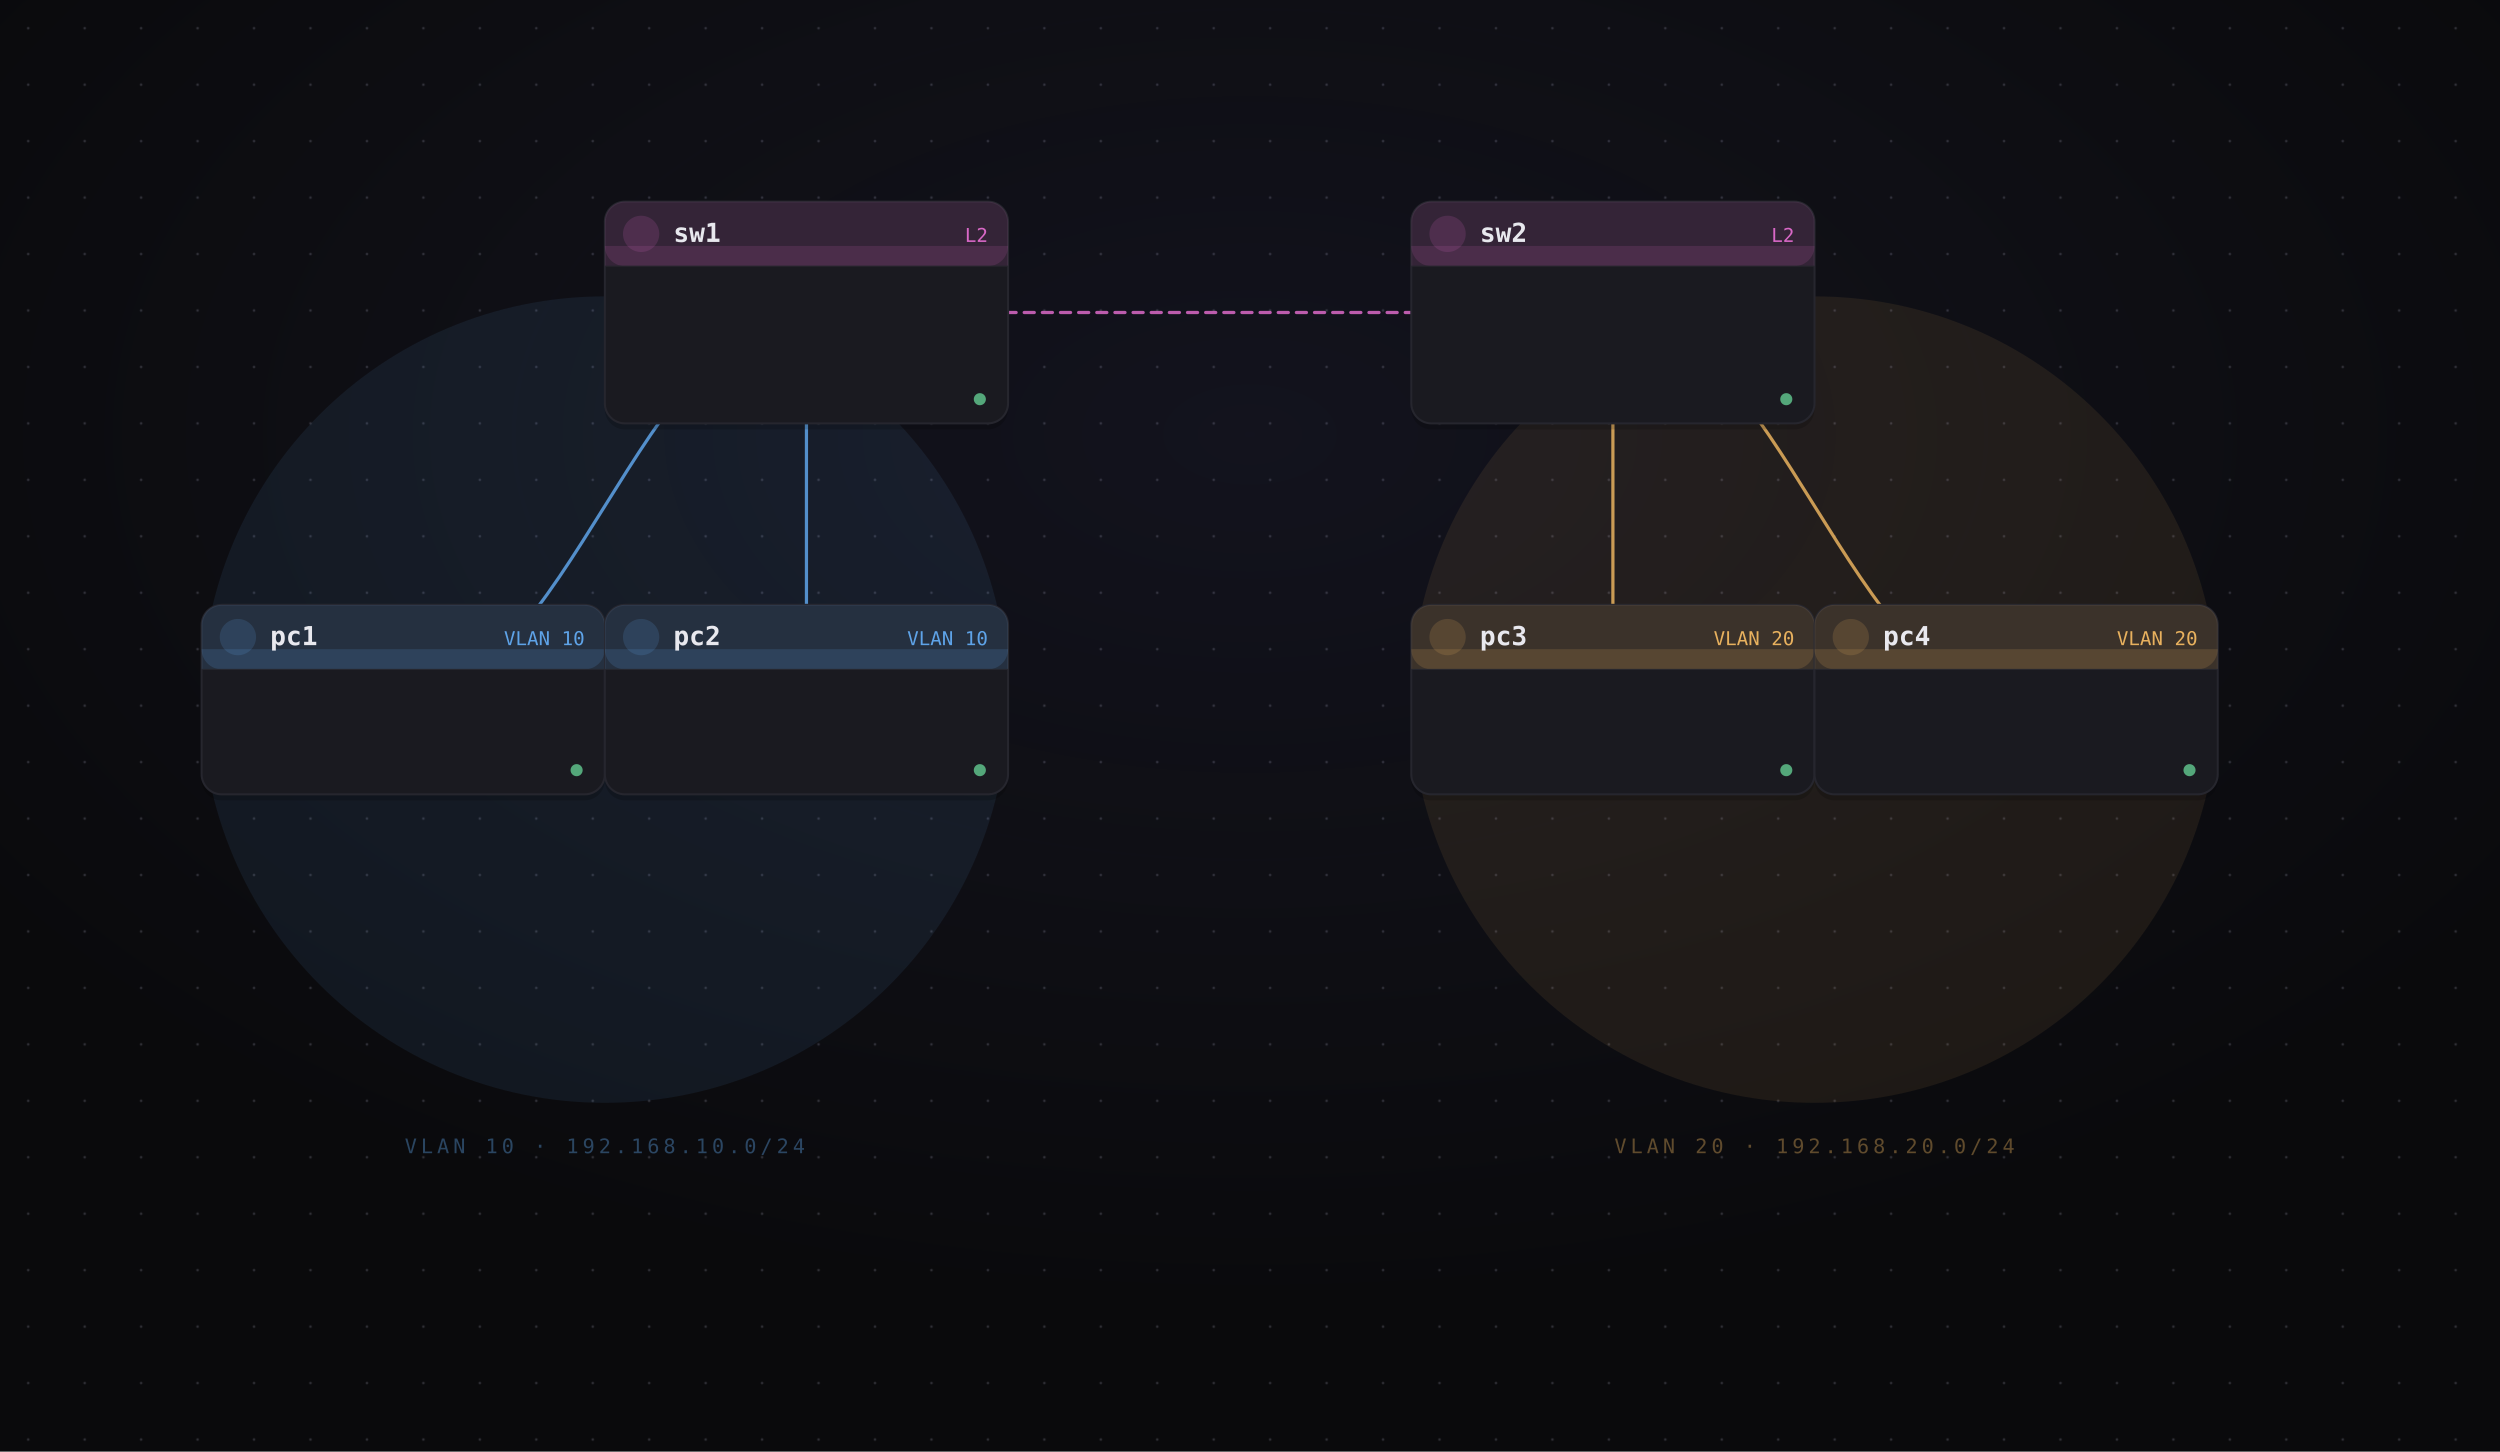
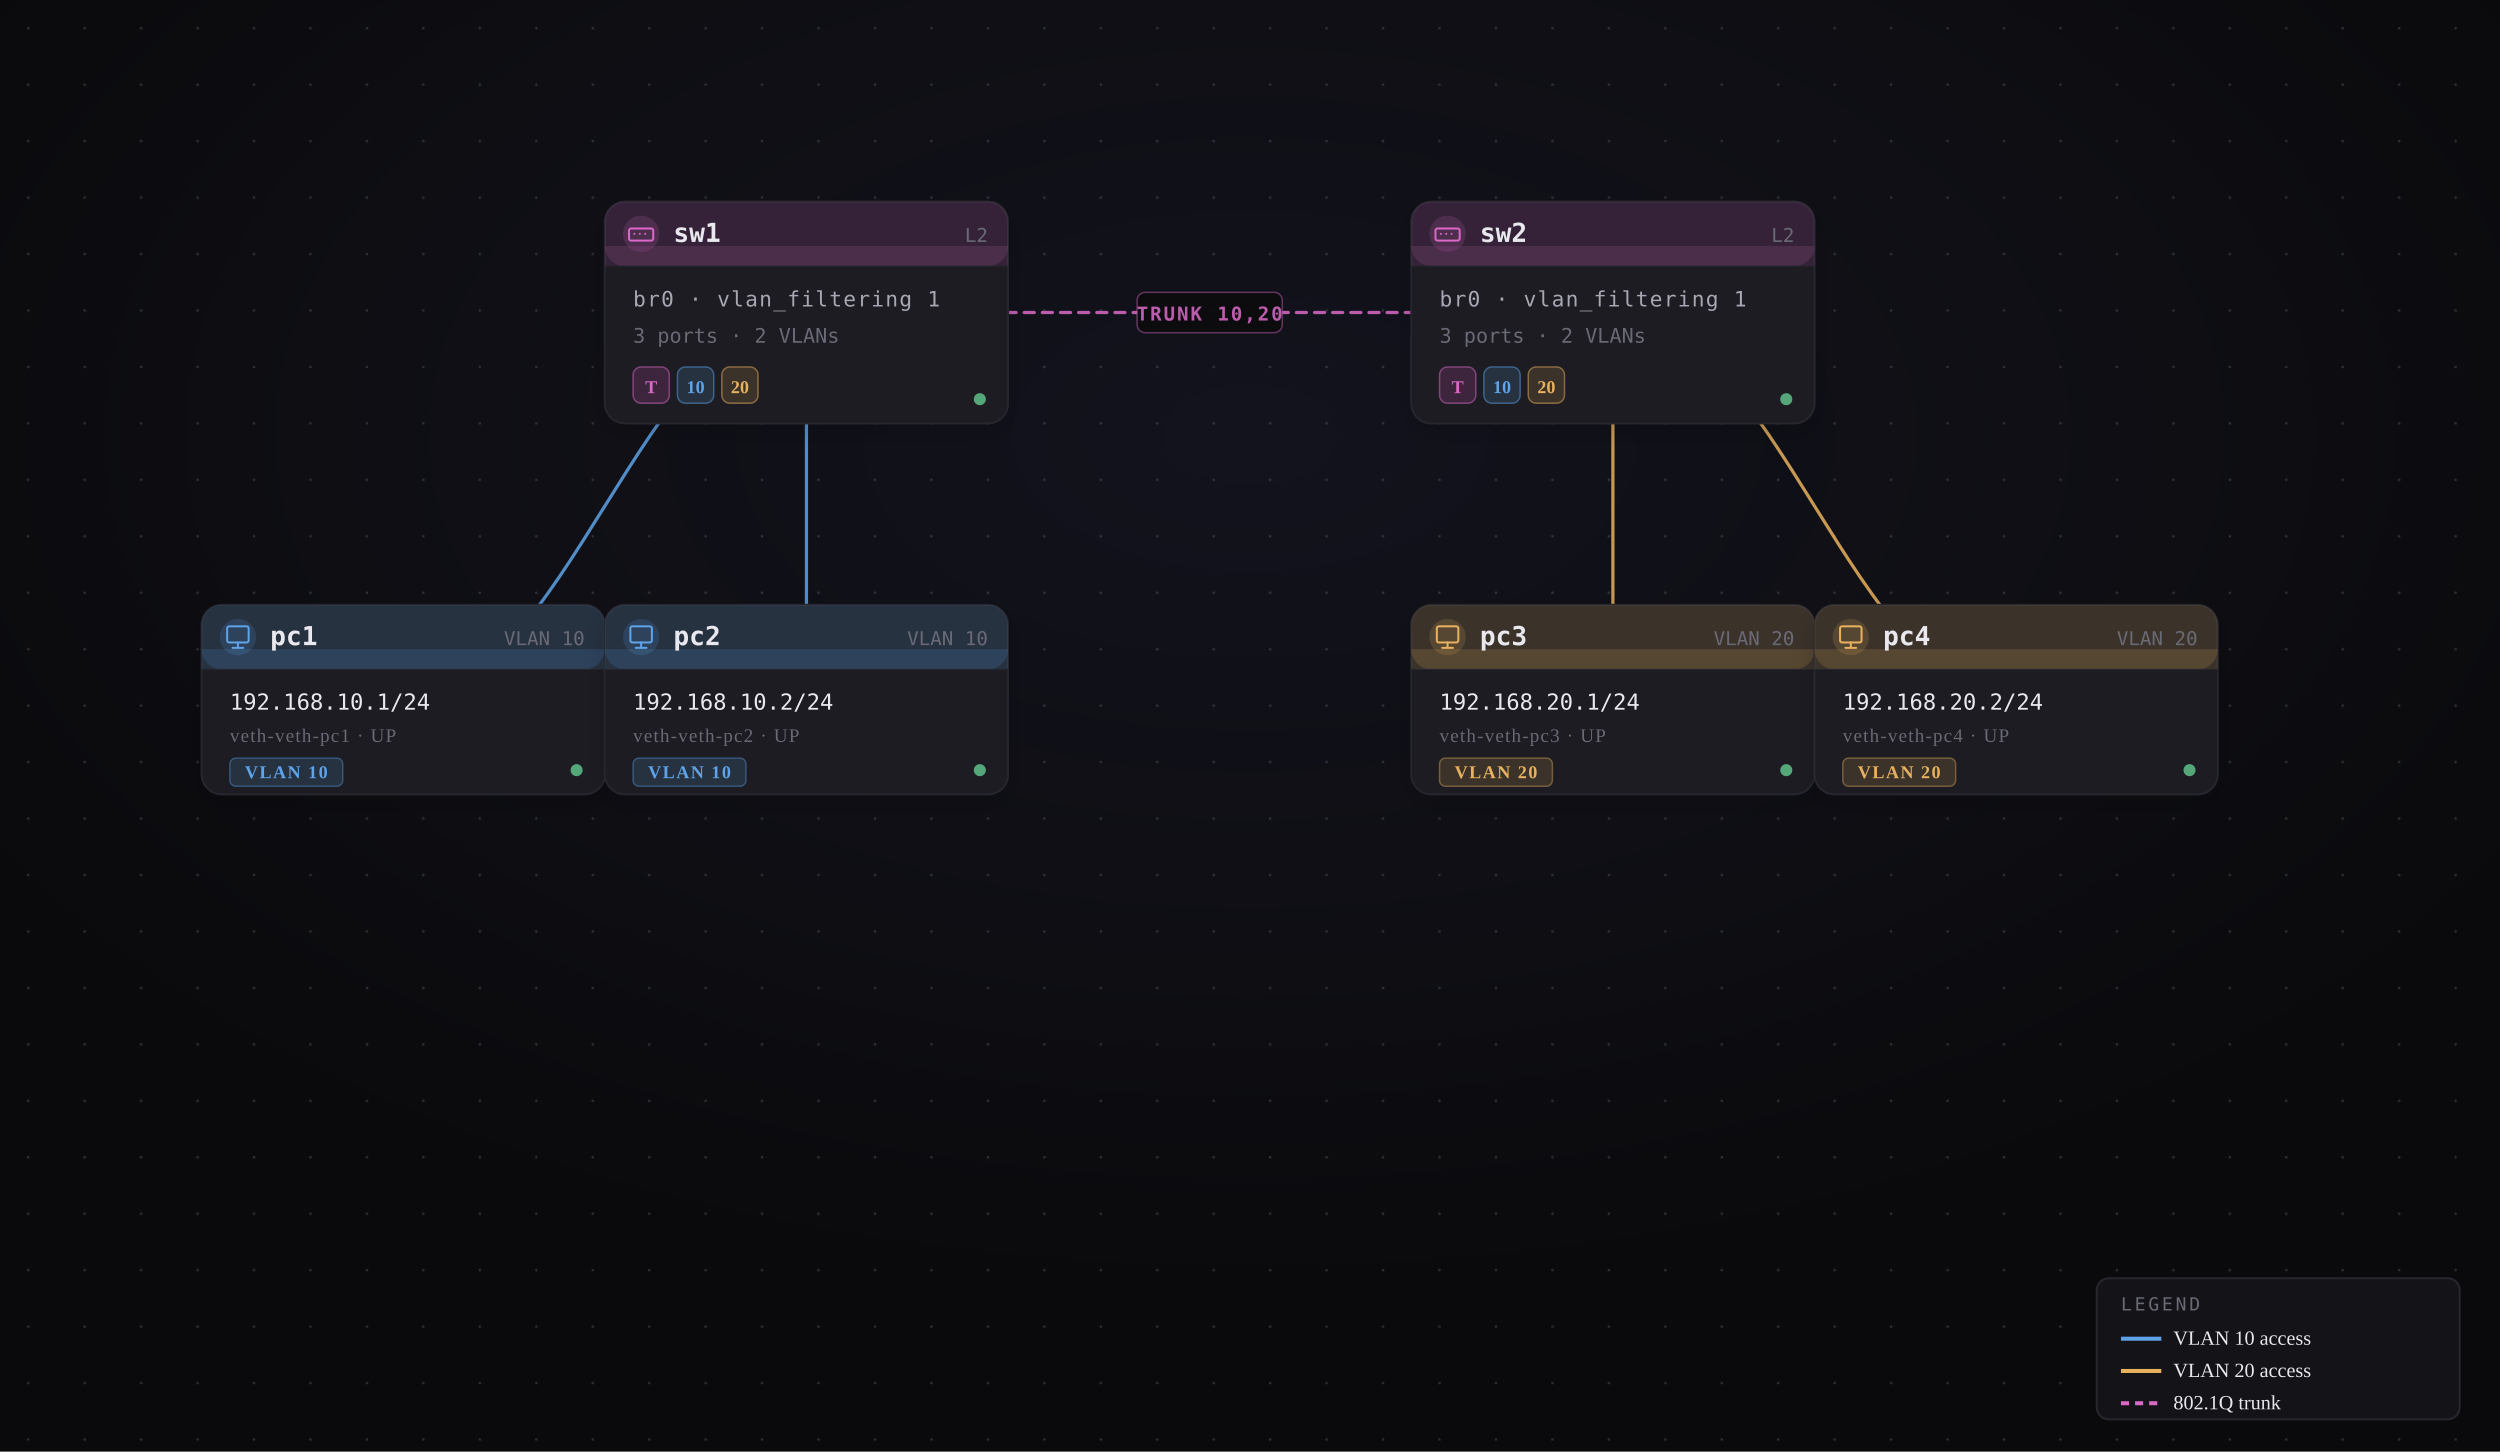
<svg viewBox="0 0 1240 720" preserveAspectRatio="xMidYMid meet" width="100%" height="100%" style="display: block; cursor: grab; user-select: none;">
  <defs>
    <pattern id="dot-grid" width="28" height="28" patternUnits="userSpaceOnUse">
      <circle cx="14" cy="14" r="0.7" fill="#44444d" opacity="0.55" />
    </pattern>
    <radialGradient id="canvas-spot" cx="50%" cy="30%" r="60%">
      <stop offset="0%" stop-color="#7b7ee8" stop-opacity="0.08" />
      <stop offset="100%" stop-color="#7b7ee8" stop-opacity="0" />
    </radialGradient>
    <filter id="node-shadow" x="-20%" y="-20%" width="140%" height="140%">
      <feGaussianBlur in="SourceAlpha" stdDeviation="8" />
      <feOffset dy="4" />
      <feComponentTransfer>
        <feFuncA type="linear" slope="0.5" />
      </feComponentTransfer>
      <feMerge>
        <feMergeNode />
        <feMergeNode in="SourceGraphic" />
      </feMerge>
    </filter>
  </defs>
  <rect width="1240" height="720" fill="#0a0a0c" />
  <rect width="1240" height="720" fill="url(#dot-grid)" />
  <rect width="1240" height="720" fill="url(#canvas-spot)" />
  <g transform="translate(0, 0) scale(1)">
-     <g opacity="0.55">
-       <g>
-         <ellipse cx="300" cy="347" rx="200" ry="200" fill="rgba(94,163,232,0.16)" />
-         <text x="300" y="572" text-anchor="middle" fill="#5ea3e8" font-size="10" font-family="&quot;JetBrains Mono&quot;, &quot;SF Mono&quot;, ui-monospace, Menlo, monospace" letter-spacing="0.2em" opacity="0.7">VLAN 10 · 192.168.10.0/24</text>
-       </g>
-       <g>
-         <ellipse cx="900" cy="347" rx="200" ry="200" fill="rgba(232,177,94,0.16)" />
-         <text x="900" y="572" text-anchor="middle" fill="#e8b15e" font-size="10" font-family="&quot;JetBrains Mono&quot;, &quot;SF Mono&quot;, ui-monospace, Menlo, monospace" letter-spacing="0.2em" opacity="0.7">VLAN 20 · 192.168.20.0/24</text>
-       </g>
-     </g>
    <g opacity="0.85" style="transition: opacity 0.15s;">
      <path d="M 400,155 C 320,155 280,347 200,347" fill="none" stroke="#5ea3e8" stroke-width="1.6" stroke-linecap="round" />
+       <circle cx="400" cy="155" r="3" fill="#5ea3e8" />
+       <circle cx="200" cy="347" r="3" fill="#5ea3e8" />
    </g>
    <g opacity="0.85" style="transition: opacity 0.15s;">
      <path d="M 400,155 C 400,241.4 400,260.6 400,347" fill="none" stroke="#5ea3e8" stroke-width="1.6" stroke-linecap="round" />
+       <circle cx="400" cy="155" r="3" fill="#5ea3e8" />
+       <circle cx="400" cy="347" r="3" fill="#5ea3e8" />
    </g>
    <g opacity="0.85" style="transition: opacity 0.15s;">
      <path d="M 400,155 C 560,155 640,155 800,155" fill="none" stroke="#d968c7" stroke-width="1.6" stroke-dasharray="5 4" stroke-linecap="round" />
+       <circle cx="400" cy="155" r="3" fill="#d968c7" />
+       <circle cx="800" cy="155" r="3" fill="#d968c7" />
+       <g transform="translate(600, 155)">
+         <rect x="-36" y="-10" width="72" height="20" rx="4" fill="#0a0a0c" stroke="#d968c7" stroke-width="0.75" stroke-opacity="0.5" />
+         <text x="0" y="4" text-anchor="middle" fill="#d968c7" font-size="9.5" font-weight="600" font-family="&quot;JetBrains Mono&quot;, &quot;SF Mono&quot;, ui-monospace, Menlo, monospace" letter-spacing="0.1em">TRUNK 10,20</text>
+       </g>
    </g>
    <g opacity="0.85" style="transition: opacity 0.15s;">
      <path d="M 800,155 C 800,241.4 800,260.6 800,347" fill="none" stroke="#e8b15e" stroke-width="1.6" stroke-linecap="round" />
+       <circle cx="800" cy="155" r="3" fill="#e8b15e" />
+       <circle cx="800" cy="347" r="3" fill="#e8b15e" />
    </g>
    <g opacity="0.85" style="transition: opacity 0.15s;">
      <path d="M 800,155 C 880,155 920,347 1000,347" fill="none" stroke="#e8b15e" stroke-width="1.6" stroke-linecap="round" />
-     </g>
-     <g data-node="ch01-ns-sw1" transform="translate(300, 100)" opacity="1" style="cursor: pointer; transition: opacity 0.15s;">
-       <rect x="0" y="3" width="200" height="110" rx="10" fill="rgba(0,0,0,0.35)" opacity="0.5" />
+       <circle cx="800" cy="155" r="3" fill="#e8b15e" />
+       <circle cx="1000" cy="347" r="3" fill="#e8b15e" />
+     </g>
+     <g data-node="ch01-ns-sw1" transform="translate(300, 100)" opacity="1" style="cursor: pointer; transition: opacity 0.15s; filter: drop-shadow(rgba(0, 0, 0, 0.15) 0px 4px 6px);">
      <rect x="0" y="0" width="200" height="110" rx="10" fill="#1a1a20" stroke="#26262e" stroke-width="1" />
      <rect x="0" y="0" width="200" height="32" rx="10" fill="rgba(217,104,199,0.14)" />
      <rect x="0" y="22" width="200" height="10" fill="rgba(217,104,199,0.14)" />
      <line x1="0" y1="32" x2="200" y2="32" stroke="#26262e" stroke-width="0.5" />
      <circle cx="18" cy="16" r="9" fill="#d968c7" fill-opacity="0.16" />
+       <g transform="translate(10, 8)">
+         <svg width="16" height="16" viewBox="0 0 24 24" fill="none" stroke="#d968c7" stroke-width="1.5" stroke-linecap="round" stroke-linejoin="round" style="flex-shrink: 0;">
+           <rect x="3" y="8" width="18" height="9" rx="1.5" />
+           <path d="M7 12h.01M11 12h.01M15 12h.01" />
+         </svg>
+       </g>
      <text x="34" y="20" fill="#e8e8ee" font-size="13" font-weight="600" font-family="&quot;JetBrains Mono&quot;, &quot;SF Mono&quot;, ui-monospace, Menlo, monospace">sw1</text>
-       <text x="190" y="20" text-anchor="end" font-size="9.5" fill="#d968c7" font-family="&quot;JetBrains Mono&quot;, &quot;SF Mono&quot;, ui-monospace, Menlo, monospace">L2</text>
+       <text x="190" y="20" text-anchor="end" font-size="9.5" fill="#6a6a76" font-family="&quot;JetBrains Mono&quot;, &quot;SF Mono&quot;, ui-monospace, Menlo, monospace">L2</text>
      <circle cx="186" cy="98" r="3" fill="#5ec08a" opacity="0.85" />
-     </g>
-     <g data-node="ch01-ns-sw2" transform="translate(700, 100)" opacity="1" style="cursor: pointer; transition: opacity 0.15s;">
-       <rect x="0" y="3" width="200" height="110" rx="10" fill="rgba(0,0,0,0.35)" opacity="0.5" />
+       <text x="14" y="52" fill="#a8a8b4" font-size="10.5" font-family="&quot;JetBrains Mono&quot;, &quot;SF Mono&quot;, ui-monospace, Menlo, monospace" letter-spacing="0.06em">br0 · vlan_filtering 1</text>
+       <text x="14" y="70" fill="#6a6a76" font-size="10" font-family="&quot;JetBrains Mono&quot;, &quot;SF Mono&quot;, ui-monospace, Menlo, monospace">3 ports · 2 VLANs</text>
+       <g transform="translate(14, 82)">
+         <g transform="translate(0, 0)">
+           <rect width="18" height="18" rx="4" fill="rgba(217,104,199,0.18)" stroke="#d968c7" stroke-width="0.75" stroke-opacity="0.5" />
+           <text x="9" y="13" text-anchor="middle" font-size="9" font-weight="600" fill="#d968c7">T</text>
+         </g>
+         <g transform="translate(22, 0)">
+           <rect width="18" height="18" rx="4" fill="rgba(94,163,232,0.16)" stroke="#5ea3e8" stroke-width="0.75" stroke-opacity="0.5" />
+           <text x="9" y="13" text-anchor="middle" font-size="9" font-weight="600" fill="#5ea3e8">10</text>
+         </g>
+         <g transform="translate(44, 0)">
+           <rect width="18" height="18" rx="4" fill="rgba(232,177,94,0.16)" stroke="#e8b15e" stroke-width="0.75" stroke-opacity="0.5" />
+           <text x="9" y="13" text-anchor="middle" font-size="9" font-weight="600" fill="#e8b15e">20</text>
+         </g>
+       </g>
+     </g>
+     <g data-node="ch01-ns-sw2" transform="translate(700, 100)" opacity="1" style="cursor: pointer; transition: opacity 0.15s; filter: drop-shadow(rgba(0, 0, 0, 0.15) 0px 4px 6px);">
      <rect x="0" y="0" width="200" height="110" rx="10" fill="#1a1a20" stroke="#26262e" stroke-width="1" />
      <rect x="0" y="0" width="200" height="32" rx="10" fill="rgba(217,104,199,0.14)" />
      <rect x="0" y="22" width="200" height="10" fill="rgba(217,104,199,0.14)" />
      <line x1="0" y1="32" x2="200" y2="32" stroke="#26262e" stroke-width="0.5" />
      <circle cx="18" cy="16" r="9" fill="#d968c7" fill-opacity="0.16" />
+       <g transform="translate(10, 8)">
+         <svg width="16" height="16" viewBox="0 0 24 24" fill="none" stroke="#d968c7" stroke-width="1.5" stroke-linecap="round" stroke-linejoin="round" style="flex-shrink: 0;">
+           <rect x="3" y="8" width="18" height="9" rx="1.5" />
+           <path d="M7 12h.01M11 12h.01M15 12h.01" />
+         </svg>
+       </g>
      <text x="34" y="20" fill="#e8e8ee" font-size="13" font-weight="600" font-family="&quot;JetBrains Mono&quot;, &quot;SF Mono&quot;, ui-monospace, Menlo, monospace">sw2</text>
-       <text x="190" y="20" text-anchor="end" font-size="9.5" fill="#d968c7" font-family="&quot;JetBrains Mono&quot;, &quot;SF Mono&quot;, ui-monospace, Menlo, monospace">L2</text>
+       <text x="190" y="20" text-anchor="end" font-size="9.5" fill="#6a6a76" font-family="&quot;JetBrains Mono&quot;, &quot;SF Mono&quot;, ui-monospace, Menlo, monospace">L2</text>
      <circle cx="186" cy="98" r="3" fill="#5ec08a" opacity="0.85" />
-     </g>
-     <g data-node="ch01-ns-pc1" transform="translate(100, 300)" opacity="1" style="cursor: pointer; transition: opacity 0.15s;">
-       <rect x="0" y="3" width="200" height="94" rx="10" fill="rgba(0,0,0,0.35)" opacity="0.5" />
+       <text x="14" y="52" fill="#a8a8b4" font-size="10.5" font-family="&quot;JetBrains Mono&quot;, &quot;SF Mono&quot;, ui-monospace, Menlo, monospace" letter-spacing="0.06em">br0 · vlan_filtering 1</text>
+       <text x="14" y="70" fill="#6a6a76" font-size="10" font-family="&quot;JetBrains Mono&quot;, &quot;SF Mono&quot;, ui-monospace, Menlo, monospace">3 ports · 2 VLANs</text>
+       <g transform="translate(14, 82)">
+         <g transform="translate(0, 0)">
+           <rect width="18" height="18" rx="4" fill="rgba(217,104,199,0.18)" stroke="#d968c7" stroke-width="0.75" stroke-opacity="0.5" />
+           <text x="9" y="13" text-anchor="middle" font-size="9" font-weight="600" fill="#d968c7">T</text>
+         </g>
+         <g transform="translate(22, 0)">
+           <rect width="18" height="18" rx="4" fill="rgba(94,163,232,0.16)" stroke="#5ea3e8" stroke-width="0.75" stroke-opacity="0.5" />
+           <text x="9" y="13" text-anchor="middle" font-size="9" font-weight="600" fill="#5ea3e8">10</text>
+         </g>
+         <g transform="translate(44, 0)">
+           <rect width="18" height="18" rx="4" fill="rgba(232,177,94,0.16)" stroke="#e8b15e" stroke-width="0.75" stroke-opacity="0.5" />
+           <text x="9" y="13" text-anchor="middle" font-size="9" font-weight="600" fill="#e8b15e">20</text>
+         </g>
+       </g>
+     </g>
+     <g data-node="ch01-ns-pc1" transform="translate(100, 300)" opacity="1" style="cursor: pointer; transition: opacity 0.15s; filter: drop-shadow(rgba(0, 0, 0, 0.15) 0px 4px 6px);">
      <rect x="0" y="0" width="200" height="94" rx="10" fill="#1a1a20" stroke="#26262e" stroke-width="1" />
      <rect x="0" y="0" width="200" height="32" rx="10" fill="rgba(94,163,232,0.16)" />
      <rect x="0" y="22" width="200" height="10" fill="rgba(94,163,232,0.16)" />
      <line x1="0" y1="32" x2="200" y2="32" stroke="#26262e" stroke-width="0.5" />
      <circle cx="18" cy="16" r="9" fill="#5ea3e8" fill-opacity="0.16" />
+       <g transform="translate(10, 8)">
+         <svg width="16" height="16" viewBox="0 0 24 24" fill="none" stroke="#5ea3e8" stroke-width="1.5" stroke-linecap="round" stroke-linejoin="round" style="flex-shrink: 0;">
+           <rect x="4" y="4" width="16" height="12" rx="1.5" />
+           <path d="M8 20h8M12 16v4" />
+         </svg>
+       </g>
      <text x="34" y="20" fill="#e8e8ee" font-size="13" font-weight="600" font-family="&quot;JetBrains Mono&quot;, &quot;SF Mono&quot;, ui-monospace, Menlo, monospace">pc1</text>
-       <text x="190" y="20" text-anchor="end" font-size="9.5" fill="#5ea3e8" font-family="&quot;JetBrains Mono&quot;, &quot;SF Mono&quot;, ui-monospace, Menlo, monospace">VLAN 10</text>
-       <circle cx="186" cy="82" r="3" fill="#5ec08a" opacity="0.85" />
-     </g>
-     <g data-node="ch01-ns-pc2" transform="translate(300, 300)" opacity="1" style="cursor: pointer; transition: opacity 0.15s;">
-       <rect x="0" y="3" width="200" height="94" rx="10" fill="rgba(0,0,0,0.35)" opacity="0.5" />
+       <text x="190" y="20" text-anchor="end" font-size="9.5" fill="#6a6a76" font-family="&quot;JetBrains Mono&quot;, &quot;SF Mono&quot;, ui-monospace, Menlo, monospace">VLAN 10</text>
+       <circle cx="186" cy="82" r="3" fill="#5ec08a" opacity="0.85" />
+       <text x="14" y="52" fill="#e8e8ee" font-size="11" font-family="&quot;JetBrains Mono&quot;, &quot;SF Mono&quot;, ui-monospace, Menlo, monospace">192.168.10.1/24</text>
+       <text x="14" y="68" fill="#6a6a76" font-size="9.5" letter-spacing="0.06em">veth-veth-pc1 · UP</text>
+       <rect x="14" y="76" width="56" height="14" rx="3" fill="rgba(94,163,232,0.16)" stroke="#5ea3e8" stroke-opacity="0.4" stroke-width="0.75" />
+       <text x="42" y="86" text-anchor="middle" font-size="9" font-weight="600" letter-spacing="0.08em" fill="#5ea3e8">VLAN 10</text>
+     </g>
+     <g data-node="ch01-ns-pc2" transform="translate(300, 300)" opacity="1" style="cursor: pointer; transition: opacity 0.15s; filter: drop-shadow(rgba(0, 0, 0, 0.15) 0px 4px 6px);">
      <rect x="0" y="0" width="200" height="94" rx="10" fill="#1a1a20" stroke="#26262e" stroke-width="1" />
      <rect x="0" y="0" width="200" height="32" rx="10" fill="rgba(94,163,232,0.16)" />
      <rect x="0" y="22" width="200" height="10" fill="rgba(94,163,232,0.16)" />
      <line x1="0" y1="32" x2="200" y2="32" stroke="#26262e" stroke-width="0.5" />
      <circle cx="18" cy="16" r="9" fill="#5ea3e8" fill-opacity="0.16" />
+       <g transform="translate(10, 8)">
+         <svg width="16" height="16" viewBox="0 0 24 24" fill="none" stroke="#5ea3e8" stroke-width="1.5" stroke-linecap="round" stroke-linejoin="round" style="flex-shrink: 0;">
+           <rect x="4" y="4" width="16" height="12" rx="1.5" />
+           <path d="M8 20h8M12 16v4" />
+         </svg>
+       </g>
      <text x="34" y="20" fill="#e8e8ee" font-size="13" font-weight="600" font-family="&quot;JetBrains Mono&quot;, &quot;SF Mono&quot;, ui-monospace, Menlo, monospace">pc2</text>
-       <text x="190" y="20" text-anchor="end" font-size="9.5" fill="#5ea3e8" font-family="&quot;JetBrains Mono&quot;, &quot;SF Mono&quot;, ui-monospace, Menlo, monospace">VLAN 10</text>
-       <circle cx="186" cy="82" r="3" fill="#5ec08a" opacity="0.85" />
-     </g>
-     <g data-node="ch01-ns-pc3" transform="translate(700, 300)" opacity="1" style="cursor: pointer; transition: opacity 0.15s;">
-       <rect x="0" y="3" width="200" height="94" rx="10" fill="rgba(0,0,0,0.35)" opacity="0.5" />
+       <text x="190" y="20" text-anchor="end" font-size="9.5" fill="#6a6a76" font-family="&quot;JetBrains Mono&quot;, &quot;SF Mono&quot;, ui-monospace, Menlo, monospace">VLAN 10</text>
+       <circle cx="186" cy="82" r="3" fill="#5ec08a" opacity="0.85" />
+       <text x="14" y="52" fill="#e8e8ee" font-size="11" font-family="&quot;JetBrains Mono&quot;, &quot;SF Mono&quot;, ui-monospace, Menlo, monospace">192.168.10.2/24</text>
+       <text x="14" y="68" fill="#6a6a76" font-size="9.5" letter-spacing="0.06em">veth-veth-pc2 · UP</text>
+       <rect x="14" y="76" width="56" height="14" rx="3" fill="rgba(94,163,232,0.16)" stroke="#5ea3e8" stroke-opacity="0.4" stroke-width="0.75" />
+       <text x="42" y="86" text-anchor="middle" font-size="9" font-weight="600" letter-spacing="0.08em" fill="#5ea3e8">VLAN 10</text>
+     </g>
+     <g data-node="ch01-ns-pc3" transform="translate(700, 300)" opacity="1" style="cursor: pointer; transition: opacity 0.15s; filter: drop-shadow(rgba(0, 0, 0, 0.15) 0px 4px 6px);">
      <rect x="0" y="0" width="200" height="94" rx="10" fill="#1a1a20" stroke="#26262e" stroke-width="1" />
      <rect x="0" y="0" width="200" height="32" rx="10" fill="rgba(232,177,94,0.16)" />
      <rect x="0" y="22" width="200" height="10" fill="rgba(232,177,94,0.16)" />
      <line x1="0" y1="32" x2="200" y2="32" stroke="#26262e" stroke-width="0.5" />
      <circle cx="18" cy="16" r="9" fill="#e8b15e" fill-opacity="0.16" />
+       <g transform="translate(10, 8)">
+         <svg width="16" height="16" viewBox="0 0 24 24" fill="none" stroke="#e8b15e" stroke-width="1.5" stroke-linecap="round" stroke-linejoin="round" style="flex-shrink: 0;">
+           <rect x="4" y="4" width="16" height="12" rx="1.5" />
+           <path d="M8 20h8M12 16v4" />
+         </svg>
+       </g>
      <text x="34" y="20" fill="#e8e8ee" font-size="13" font-weight="600" font-family="&quot;JetBrains Mono&quot;, &quot;SF Mono&quot;, ui-monospace, Menlo, monospace">pc3</text>
-       <text x="190" y="20" text-anchor="end" font-size="9.5" fill="#e8b15e" font-family="&quot;JetBrains Mono&quot;, &quot;SF Mono&quot;, ui-monospace, Menlo, monospace">VLAN 20</text>
-       <circle cx="186" cy="82" r="3" fill="#5ec08a" opacity="0.85" />
-     </g>
-     <g data-node="ch01-ns-pc4" transform="translate(900, 300)" opacity="1" style="cursor: pointer; transition: opacity 0.15s;">
-       <rect x="0" y="3" width="200" height="94" rx="10" fill="rgba(0,0,0,0.35)" opacity="0.5" />
+       <text x="190" y="20" text-anchor="end" font-size="9.5" fill="#6a6a76" font-family="&quot;JetBrains Mono&quot;, &quot;SF Mono&quot;, ui-monospace, Menlo, monospace">VLAN 20</text>
+       <circle cx="186" cy="82" r="3" fill="#5ec08a" opacity="0.85" />
+       <text x="14" y="52" fill="#e8e8ee" font-size="11" font-family="&quot;JetBrains Mono&quot;, &quot;SF Mono&quot;, ui-monospace, Menlo, monospace">192.168.20.1/24</text>
+       <text x="14" y="68" fill="#6a6a76" font-size="9.5" letter-spacing="0.06em">veth-veth-pc3 · UP</text>
+       <rect x="14" y="76" width="56" height="14" rx="3" fill="rgba(232,177,94,0.16)" stroke="#e8b15e" stroke-opacity="0.4" stroke-width="0.75" />
+       <text x="42" y="86" text-anchor="middle" font-size="9" font-weight="600" letter-spacing="0.08em" fill="#e8b15e">VLAN 20</text>
+     </g>
+     <g data-node="ch01-ns-pc4" transform="translate(900, 300)" opacity="1" style="cursor: pointer; transition: opacity 0.15s; filter: drop-shadow(rgba(0, 0, 0, 0.15) 0px 4px 6px);">
      <rect x="0" y="0" width="200" height="94" rx="10" fill="#1a1a20" stroke="#26262e" stroke-width="1" />
      <rect x="0" y="0" width="200" height="32" rx="10" fill="rgba(232,177,94,0.16)" />
      <rect x="0" y="22" width="200" height="10" fill="rgba(232,177,94,0.16)" />
      <line x1="0" y1="32" x2="200" y2="32" stroke="#26262e" stroke-width="0.5" />
      <circle cx="18" cy="16" r="9" fill="#e8b15e" fill-opacity="0.16" />
+       <g transform="translate(10, 8)">
+         <svg width="16" height="16" viewBox="0 0 24 24" fill="none" stroke="#e8b15e" stroke-width="1.5" stroke-linecap="round" stroke-linejoin="round" style="flex-shrink: 0;">
+           <rect x="4" y="4" width="16" height="12" rx="1.5" />
+           <path d="M8 20h8M12 16v4" />
+         </svg>
+       </g>
      <text x="34" y="20" fill="#e8e8ee" font-size="13" font-weight="600" font-family="&quot;JetBrains Mono&quot;, &quot;SF Mono&quot;, ui-monospace, Menlo, monospace">pc4</text>
-       <text x="190" y="20" text-anchor="end" font-size="9.5" fill="#e8b15e" font-family="&quot;JetBrains Mono&quot;, &quot;SF Mono&quot;, ui-monospace, Menlo, monospace">VLAN 20</text>
-       <circle cx="186" cy="82" r="3" fill="#5ec08a" opacity="0.85" />
-     </g>
+       <text x="190" y="20" text-anchor="end" font-size="9.5" fill="#6a6a76" font-family="&quot;JetBrains Mono&quot;, &quot;SF Mono&quot;, ui-monospace, Menlo, monospace">VLAN 20</text>
+       <circle cx="186" cy="82" r="3" fill="#5ec08a" opacity="0.85" />
+       <text x="14" y="52" fill="#e8e8ee" font-size="11" font-family="&quot;JetBrains Mono&quot;, &quot;SF Mono&quot;, ui-monospace, Menlo, monospace">192.168.20.2/24</text>
+       <text x="14" y="68" fill="#6a6a76" font-size="9.5" letter-spacing="0.06em">veth-veth-pc4 · UP</text>
+       <rect x="14" y="76" width="56" height="14" rx="3" fill="rgba(232,177,94,0.16)" stroke="#e8b15e" stroke-opacity="0.4" stroke-width="0.75" />
+       <text x="42" y="86" text-anchor="middle" font-size="9" font-weight="600" letter-spacing="0.08em" fill="#e8b15e">VLAN 20</text>
+     </g>
+   </g>
+   <g transform="translate(1040, 634)">
+     <rect width="180" height="70" rx="6" fill="#141418" stroke="#26262e" stroke-width="1" />
+     <text x="12" y="16" fill="#6a6a76" font-size="9" font-family="&quot;JetBrains Mono&quot;, &quot;SF Mono&quot;, ui-monospace, Menlo, monospace" letter-spacing="0.15em">LEGEND</text>
+     <line x1="12" y1="30" x2="32" y2="30" stroke="#5ea3e8" stroke-width="2" />
+     <text x="38" y="33" font-size="10" fill="#e8e8ee">VLAN 10 access</text>
+     <line x1="12" y1="46" x2="32" y2="46" stroke="#e8b15e" stroke-width="2" />
+     <text x="38" y="49" font-size="10" fill="#e8e8ee">VLAN 20 access</text>
+     <line x1="12" y1="62" x2="32" y2="62" stroke="#d968c7" stroke-width="2" stroke-dasharray="4 3" />
+     <text x="38" y="65" font-size="10" fill="#e8e8ee">802.1Q trunk</text>
  </g>
</svg>
